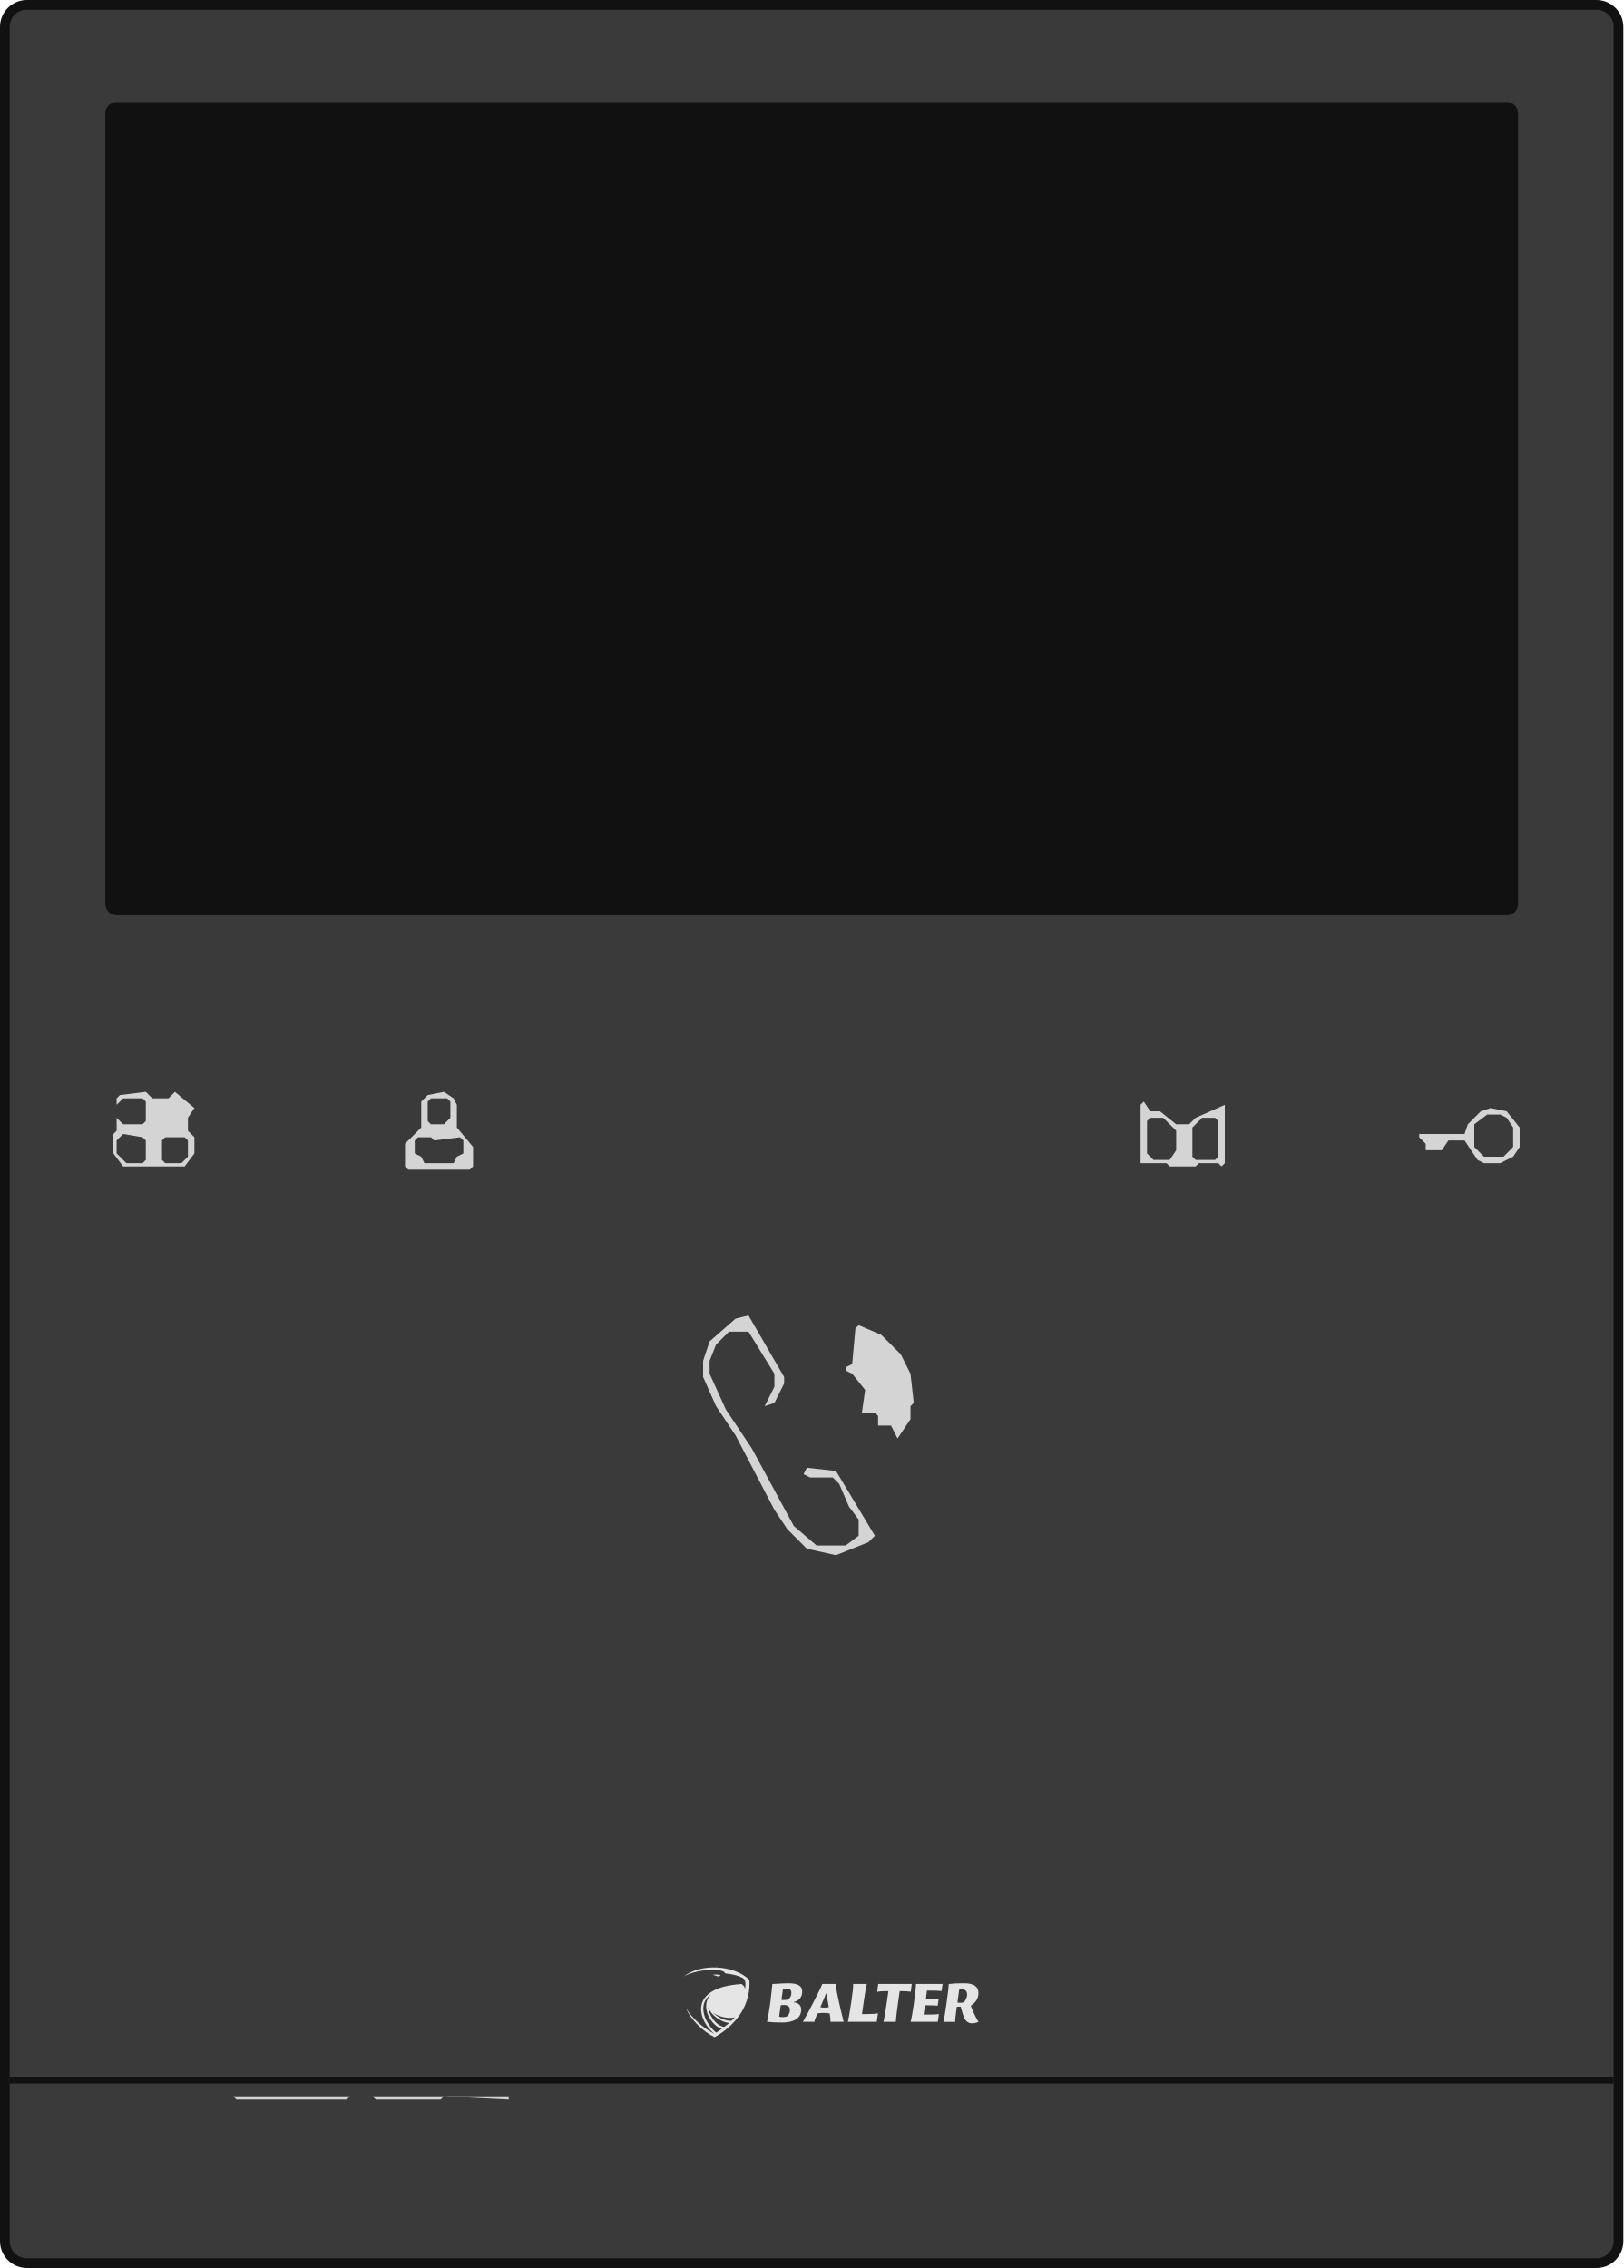
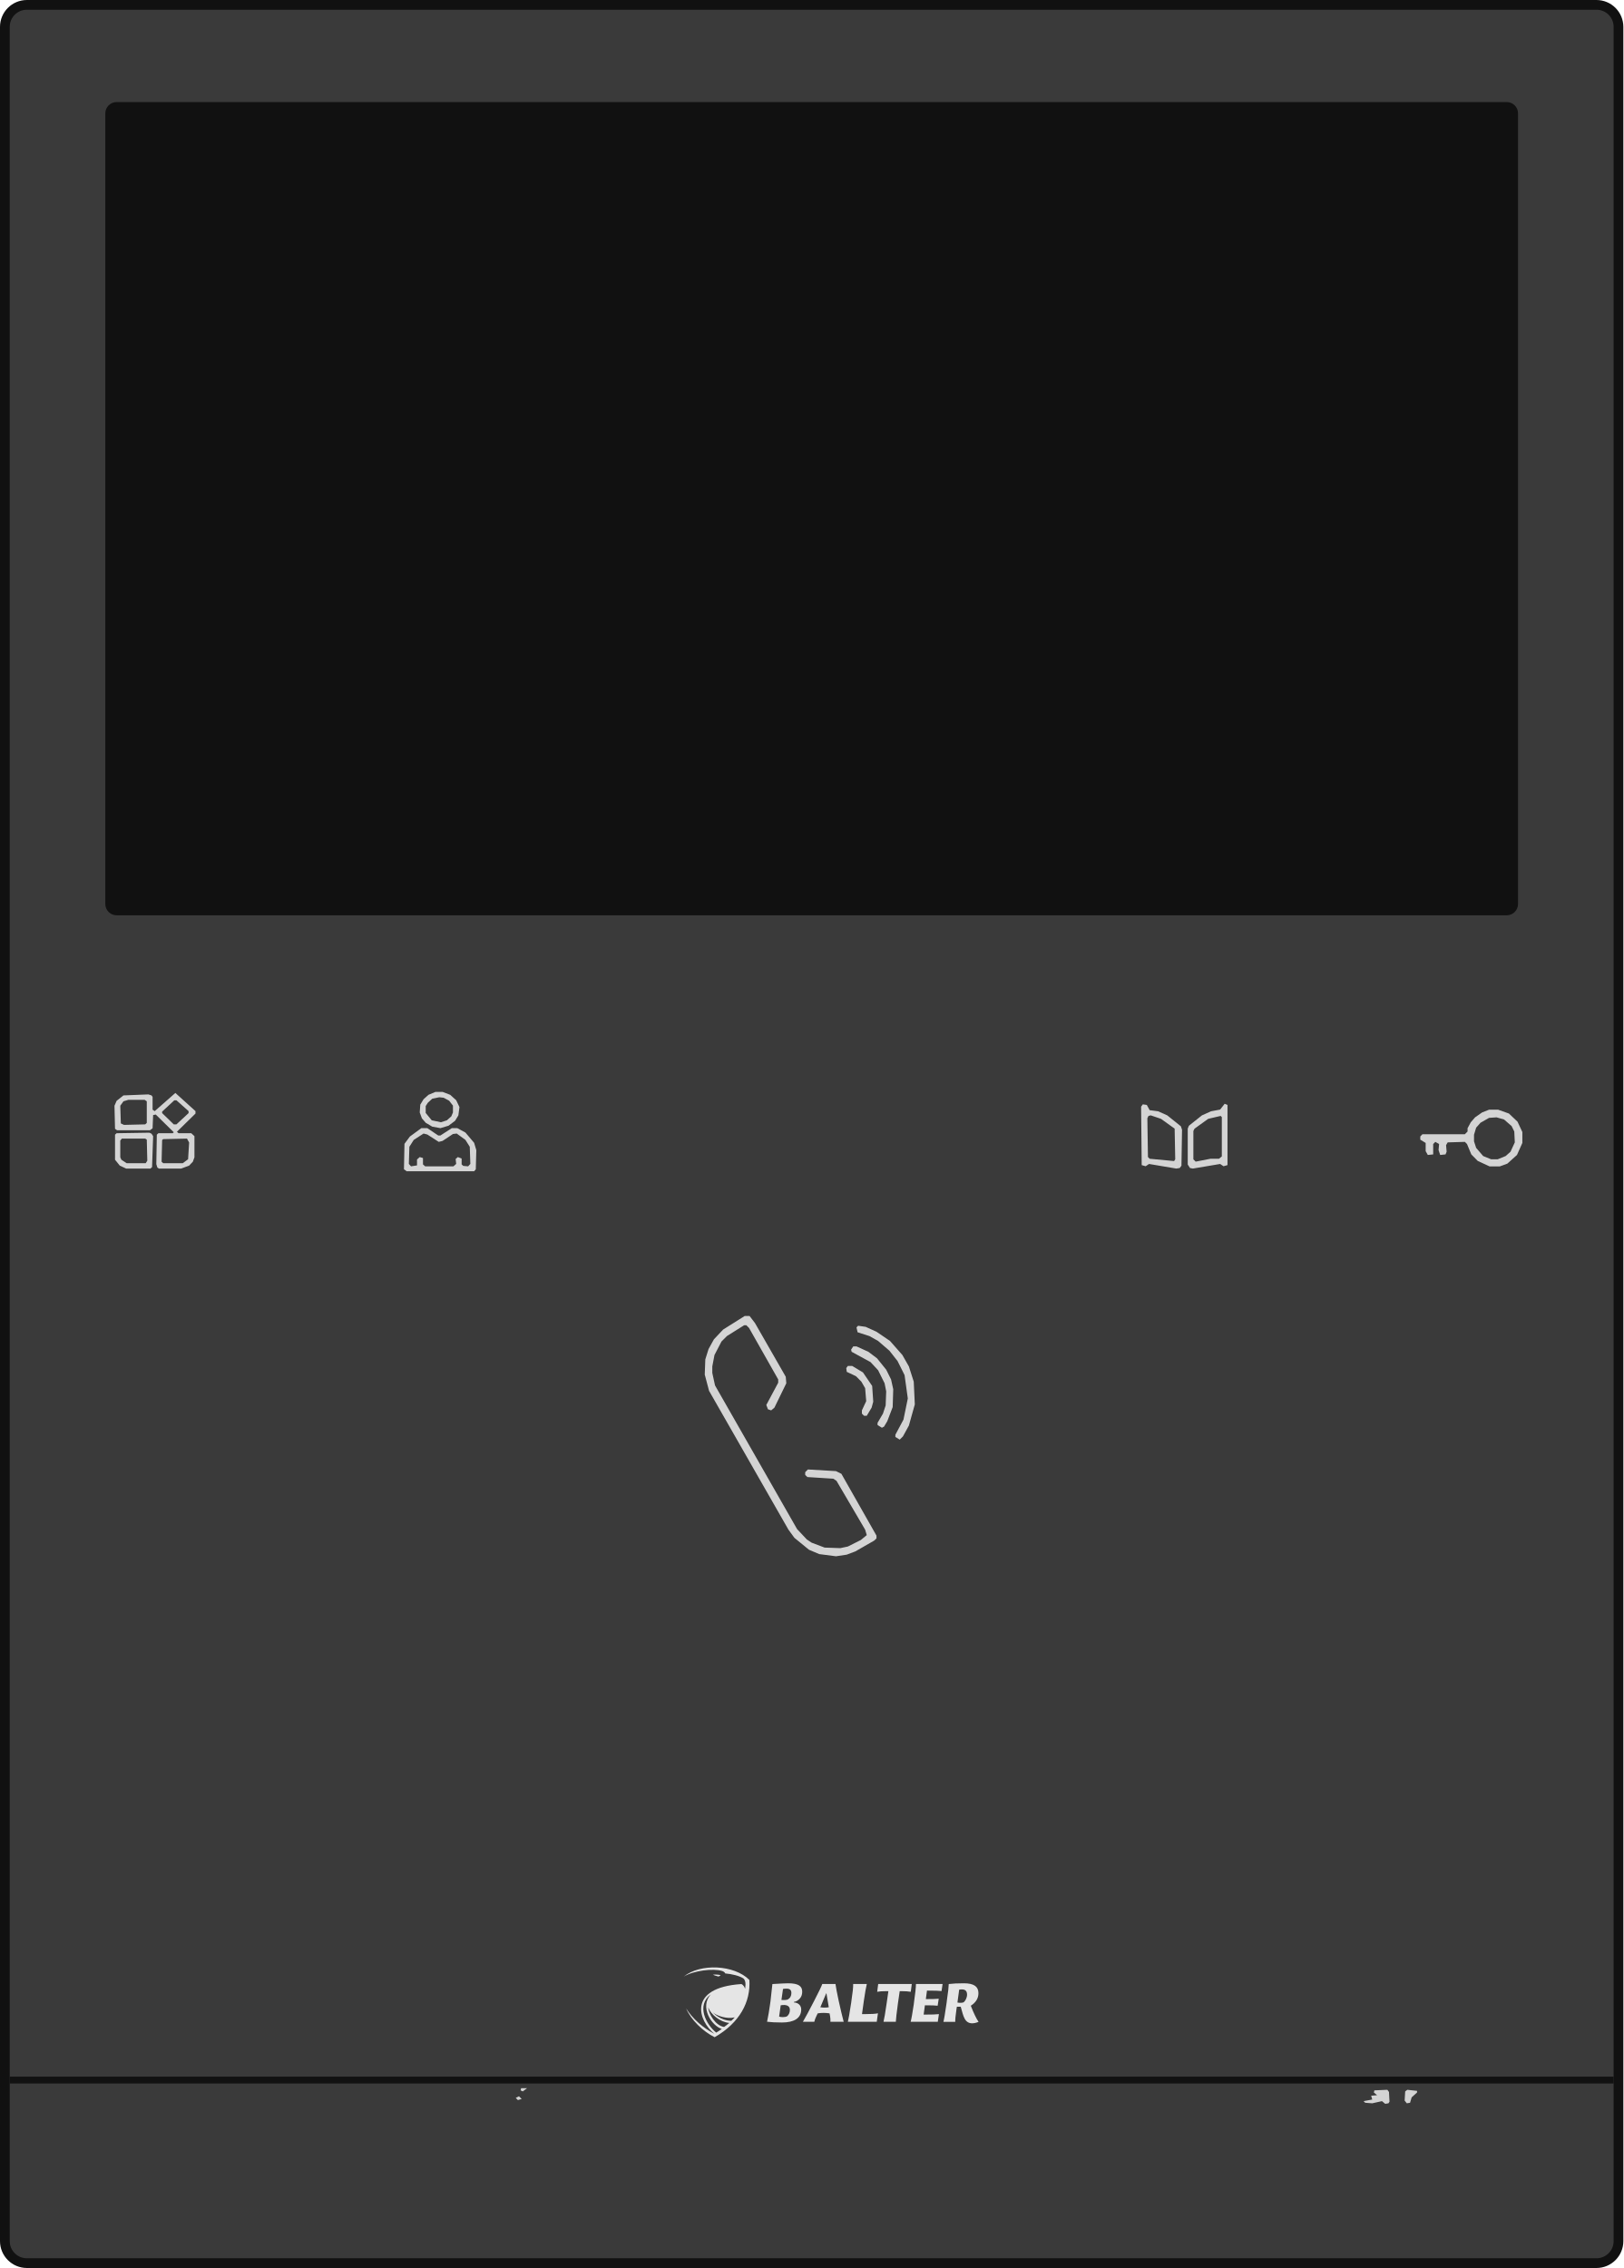
<svg xmlns="http://www.w3.org/2000/svg" viewBox="0 0 501 700" width="501" height="700" role="img" aria-label="EVO-QUICK-BLACK · Monitor 4,3″, schwarz (Skizze)">
  <rect x="1.5" y="1.5" width="498.0" height="697.0" rx="6.8" fill="#3A3A3A" stroke="#111111" stroke-width="3.0" />
  <rect x="34.0" y="33.0" width="433.0" height="248.0" rx="2" fill="#111111" stroke="#111111" stroke-width="3.0" />
  <line x1="3.0" y1="642.0" x2="498.0" y2="642.0" stroke="#111111" stroke-width="2.1" />
-   <path d="M72.0 647.0 L73.0 648.0 L107.0 648.0 L108.0 647.0 L115.0 647.0 L116.0 648.0 L136.0 648.0 L137.0 647.0 L157.0 648.0 L157.0 647.0Z" fill="#D4D4D4" fill-rule="evenodd" />
-   <path d="M265.0 409.0 L264.0 410.0 L263.0 421.0 L261.0 422.0 L261.0 423.0 L263.0 424.0 L267.0 429.0 L266.0 436.0 L270.0 436.0 L271.0 437.0 L271.0 440.0 L275.0 440.0 L277.0 444.0 L281.0 438.0 L281.0 434.0 L282.0 433.0 L281.0 424.0 L278.0 418.0 L272.0 412.0Z" fill="#D4D4D4" fill-rule="evenodd" />
-   <path d="M227.0 407.0 L219.0 414.0 L217.0 420.0 L217.0 425.0 L221.0 434.0 L227.0 443.0 L239.0 466.0 L243.0 472.0 L249.0 478.0 L258.0 480.0 L268.0 476.0 L270.0 474.0 L258.0 454.0 L249.0 453.0 L248.0 455.0 L250.0 456.0 L257.0 456.0 L259.0 458.0 L262.0 465.0 L265.0 469.0 L265.0 474.0 L261.0 477.0 L252.0 477.0 L245.0 471.0 L232.0 447.0 L224.0 435.0 L219.0 424.0 L219.0 420.0 L221.0 415.0 L225.0 411.0 L231.0 411.0 L239.0 424.0 L239.0 428.0 L236.0 434.0 L239.0 433.0 L242.0 427.0 L242.0 425.0 L231.0 406.0Z" fill="#D4D4D4" fill-rule="evenodd" />
-   <path d="M469.0 348.0 L465.0 343.0 L460.0 342.0 L457.0 343.0 L453.0 347.0 L452.0 350.0 L438.0 350.0 L438.0 351.0 L440.0 353.0 L440.0 355.0 L445.0 355.0 L447.0 352.0 L452.0 352.0 L456.0 358.0 L458.0 359.0 L463.0 359.0 L467.0 357.0 L469.0 354.0Z M459.0 344.0 L463.0 344.0 L465.0 345.0 L467.0 348.0 L467.0 354.0 L464.0 357.0 L458.0 357.0 L455.0 354.0 L455.0 347.0Z" fill="#D4D4D4" fill-rule="evenodd" />
-   <path d="M352.0 341.0 L352.0 359.0 L360.0 359.0 L361.0 360.0 L369.0 360.0 L370.0 359.0 L376.0 359.0 L377.0 360.0 L378.0 359.0 L378.0 341.0 L369.0 345.0 L367.0 347.0 L363.0 347.0 L358.0 343.0 L355.0 343.0 L353.0 340.0Z M371.0 345.0 L375.0 345.0 L376.0 346.0 L376.0 357.0 L375.0 358.0 L369.0 358.0 L368.0 357.0 L368.0 348.0Z M355.0 345.0 L359.0 345.0 L363.0 349.0 L363.0 355.0 L361.0 358.0 L356.0 358.0 L354.0 356.0 L354.0 346.0Z" fill="#D4D4D4" fill-rule="evenodd" />
-   <path d="M132.0 338.0 L130.0 340.0 L130.0 348.0 L125.0 353.0 L125.0 360.0 L126.0 361.0 L145.0 361.0 L146.0 360.0 L146.0 354.0 L141.0 348.0 L141.0 341.0 L140.0 339.0 L137.0 337.0Z M128.0 352.0 L129.0 351.0 L133.0 351.0 L134.0 352.0 L142.0 351.0 L143.0 352.0 L143.0 356.0 L141.0 357.0 L140.0 359.0 L131.0 359.0 L130.0 357.0 L128.0 356.0Z M132.0 340.0 L133.0 339.0 L138.0 339.0 L139.0 340.0 L139.0 345.0 L137.0 347.0 L133.0 347.0 L132.0 346.0Z" fill="#D4D4D4" fill-rule="evenodd" />
-   <path d="M37.0 338.0 L36.0 339.0 L36.0 349.0 L35.0 350.0 L35.0 356.0 L38.0 360.0 L57.0 360.0 L60.0 356.0 L60.0 351.0 L58.0 349.0 L58.0 345.0 L60.0 342.0 L54.0 337.0 L52.0 339.0 L47.0 339.0 L45.0 337.0Z M50.0 352.0 L51.0 351.0 L57.0 351.0 L58.0 352.0 L58.0 357.0 L56.0 359.0 L51.0 359.0 L50.0 358.0Z M36.0 352.0 L38.0 350.0 L44.0 351.0 L45.0 352.0 L45.0 358.0 L44.0 359.0 L39.0 359.0 L36.0 356.0Z M36.0 341.0 L38.0 339.0 L44.0 339.0 L45.0 340.0 L45.0 346.0 L44.0 347.0 L38.0 347.0 L36.0 345.0Z" fill="#D4D4D4" fill-rule="evenodd" />
+   <path d="M46.77 349.91 L46.11 349.60 L35.99 349.76 L35.50 350.21 L35.50 357.94 L36.97 359.76 L38.93 360.67 L46.44 360.67 L46.93 360.22 L47.26 350.67Z M37.61 351.42 L44.81 351.42 L45.30 351.73 L45.46 358.24 L44.97 359.01 L39.08 359.01 L37.46 357.94 L37.12 357.19 L37.12 352.03Z M38.10 338.09 L35.99 339.76 L35.33 341.28 L35.50 348.40 L36.14 348.85 L46.28 348.85 L47.09 348.24 L47.26 344.15 L48.08 344.00 L53.63 349.46 L53.30 349.76 L48.89 349.76 L48.40 350.21 L48.24 359.31 L48.57 360.37 L49.06 360.67 L55.92 360.67 L58.37 359.76 L59.52 358.55 L60.01 357.19 L60.01 350.67 L59.03 349.76 L55.10 349.76 L54.61 349.30 L60.33 343.69 L60.33 342.94 L54.12 337.33 L47.75 342.94 L47.09 342.49 L47.09 338.55 L46.77 338.09 L45.79 337.78Z M50.36 351.58 L57.71 351.42 L58.37 352.64 L58.05 357.79 L56.41 359.01 L50.36 359.01 L49.87 358.55 L50.04 351.88Z M53.79 339.60 L54.45 339.60 L58.20 342.94 L58.20 343.55 L54.45 347.03 L53.63 347.03 L50.04 343.55 L50.04 343.09Z M38.10 339.91 L39.58 339.46 L44.64 339.46 L45.30 339.91 L45.30 346.58 L44.81 347.03 L38.27 347.19 L37.29 346.73 L37.12 341.28Z" fill="#D4D4D4" fill-rule="evenodd" />
+   <path d="M124.83 353.03 L124.67 360.89 L125.51 361.50 L146.33 361.50 L146.84 360.89 L147.00 354.99 L146.33 352.73 L143.64 349.55 L141.13 348.19 L139.44 348.19 L135.92 350.46 L135.25 350.46 L131.88 348.19 L130.04 348.19 L126.51 350.77Z M126.34 353.94 L127.69 351.82 L130.72 349.86 L131.88 350.16 L135.41 352.43 L136.59 352.13 L139.79 350.00 L140.95 349.86 L143.64 351.82 L144.98 353.94 L145.16 359.23 L144.48 359.98 L142.97 359.84 L142.47 359.39 L142.47 357.57 L141.30 357.12 L140.62 357.72 L140.79 359.23 L139.95 359.98 L131.22 359.98 L130.54 359.39 L130.54 357.42 L129.54 357.12 L128.70 357.87 L128.70 359.69 L126.85 359.98 L126.18 359.23Z M134.40 337.00 L132.23 337.91 L130.72 339.27 L129.71 340.93 L129.54 343.35 L130.21 345.17 L131.38 346.53 L133.40 347.73 L135.92 348.19 L138.43 347.44 L140.45 345.92 L141.46 344.26 L141.80 341.69 L140.79 339.57 L138.94 337.91 L136.59 337.00Z M135.58 338.66 L136.92 338.81 L138.61 339.72 L139.79 341.24 L139.79 343.35 L139.28 344.56 L137.93 345.77 L136.09 346.37 L133.24 345.77 L131.38 343.51 L131.38 341.38 L132.06 340.33 L133.40 339.11Z" fill="#D4D4D4" fill-rule="evenodd" />
+   <path d="M352.70 340.85 L352.17 341.57 L352.35 359.60 L353.57 359.95 L354.62 359.25 L363.04 360.67 L364.09 360.49 L364.62 359.78 L364.80 348.70 L364.45 347.63 L360.24 344.25 L357.43 342.99 L354.80 342.64 L353.93 341.03Z M354.45 344.42 L355.15 344.25 L358.31 345.32 L362.52 348.35 L362.70 357.81 L362.35 358.35 L354.80 357.64 L354.28 357.10 L354.10 345.14Z M378.83 341.03 L377.96 340.67 L376.56 342.46 L373.75 342.99 L370.94 344.25 L366.91 347.46 L366.56 348.35 L366.56 359.42 L367.25 360.49 L368.14 360.67 L376.56 359.25 L377.61 359.95 L378.83 359.60Z M376.72 344.42 L377.08 344.78 L377.08 356.92 L376.20 357.64 L373.57 357.64 L369.01 358.53 L368.30 357.81 L368.30 349.07 L368.66 348.35 L372.87 345.32Z" fill="#D4D4D4" fill-rule="evenodd" />
+   <path d="M469.83 349.40 L468.34 346.20 L465.68 343.68 L462.37 342.50 L459.55 342.50 L457.40 343.35 L455.24 344.86 L453.92 346.38 L452.92 348.22 L452.92 349.23 L452.09 350.07 L439.00 350.07 L438.33 350.75 L438.33 351.75 L439.99 352.76 L439.99 355.29 L440.65 356.47 L442.31 356.30 L442.31 353.10 L442.97 352.43 L444.13 353.10 L443.97 354.95 L444.47 356.47 L446.12 356.30 L446.46 355.46 L446.29 353.44 L446.78 352.59 L452.09 352.43 L452.75 353.10 L454.08 356.30 L456.06 358.31 L459.71 360.00 L462.87 360.00 L465.19 359.15 L468.17 356.47 L469.83 352.76Z M459.55 345.02 L461.87 344.86 L464.19 345.53 L466.51 347.55 L467.34 349.23 L467.50 352.59 L466.18 355.46 L464.69 356.80 L462.20 357.81 L460.21 357.81 L457.73 356.80 L455.57 354.28 L454.91 352.26 L454.91 350.24 L455.57 348.05 L456.90 346.54Z" fill="#D4D4D4" fill-rule="evenodd" />
+   <path d="M261.67 421.58 L261.17 422.24 L261.33 423.41 L264.17 424.75 L265.83 426.43 L267.00 428.44 L267.33 432.45 L266.00 435.30 L266.00 436.30 L266.67 436.97 L267.50 436.97 L269.00 434.46 L269.50 432.62 L269.17 427.76 L266.33 423.59 L263.00 421.58Z M263.33 415.55 L262.67 416.55 L262.83 417.22 L268.67 420.40 L271.00 422.91 L273.00 426.93 L273.50 429.44 L273.33 433.79 L272.50 436.30 L270.83 439.15 L270.83 439.82 L272.17 440.66 L272.83 440.32 L273.83 438.65 L275.50 434.29 L275.67 428.77 L275.00 425.75 L273.50 422.74 L270.67 419.23 L268.00 417.22 L264.33 415.55Z M264.83 409.18 L264.33 409.69 L264.67 411.19 L268.33 412.37 L271.00 413.87 L274.50 416.89 L277.00 420.07 L279.17 424.42 L280.17 431.62 L278.83 438.15 L276.33 442.83 L276.33 443.50 L277.67 444.33 L278.67 443.33 L280.50 439.99 L282.33 433.46 L282.00 426.43 L280.50 421.74 L278.50 418.22 L274.67 413.87 L270.50 411.03 L267.17 409.52Z M229.83 406.17 L223.17 410.36 L220.33 413.37 L218.67 416.38 L217.67 419.57 L217.50 424.25 L218.83 429.27 L243.33 472.12 L245.17 474.64 L249.67 478.32 L252.83 479.66 L258.00 480.33 L261.33 479.83 L264.00 478.82 L269.83 475.47 L270.50 474.81 L270.50 473.96 L259.67 454.88 L258.00 454.05 L249.33 453.54 L248.50 454.38 L248.50 455.22 L249.17 455.88 L257.17 456.39 L258.17 457.06 L267.00 472.12 L267.50 473.80 L265.67 475.31 L261.67 477.32 L259.33 477.82 L254.50 477.65 L250.50 476.14 L249.00 475.14 L246.00 471.95 L220.67 427.60 L219.83 423.75 L219.83 421.74 L220.50 418.22 L222.67 414.04 L224.33 412.37 L229.67 409.02 L230.33 409.02 L231.17 409.86 L240.17 425.75 L240.17 426.76 L236.50 433.63 L237.00 434.96 L238.00 435.30 L239.00 434.46 L242.67 426.93 L242.50 424.92 L233.00 408.35 L231.33 406.17Z" fill="#D4D4D4" fill-rule="evenodd" />
+   <path d="M159.17 647.50 L159.83 648.17 L161.00 647.83 L160.17 647.00Z M162.67 644.50 L160.83 644.50 L160.67 645.17 L161.33 645.50Z" fill="#D4D4D4" fill-rule="evenodd" />
+   <path d="M437.33 645.33 L434.33 645.00 L433.67 645.50 L433.50 648.33 L434.17 649.17 L435.17 649.00 L435.67 647.33 L437.33 645.83Z M428.67 645.67 L428.17 645.00 L424.17 645.17 L424.00 645.83 L425.00 646.67 L423.17 646.83 L423.50 648.00 L420.83 648.50 L421.33 649.00 L423.50 649.17 L426.50 648.50 L427.50 649.33 L428.50 649.17 L428.83 648.67Z" fill="#D4D4D4" fill-rule="evenodd" />
  <g transform="translate(211.00 607.23) scale(0.2291)">
    <g>
      <path fill="#E5E5E5" d="M159.66,32.74c0,3.79-1.1,6.91-3.37,9.35-2.27,2.44-4.89,3.96-7.83,4.38l-.08.67c5.98.25,9.94,4.13,9.94,9.44,0,11.88-9.69,17.61-25.95,17.61-8.09,0-14.74-.34-20.05-1.01,1.6-7.67,2.95-15.42,3.96-23.08l.67-4.63c.59-4.46,1.43-12.22,2.53-23.08,11.21-.67,18.28-1.01,21.23-1.01,13.73,0,18.96,3.71,18.96,11.37ZM128.57,66.19c1.09.51,2.78.76,5.05.76,2.44,0,4.38-.42,5.73-1.18,2.44-2.11,3.71-5.05,3.71-8.68,0-5.31-4.63-7.5-12.38-6.07l-2.11,15.16ZM131.69,43.78c3.29.34,6.15.17,8.42-.51,3.29-1.85,4.97-4.8,4.97-8.85s-2.11-5.81-6.4-5.81c-2.53,0-4.13.17-4.89.42l-2.11,14.74Z" />
      <path fill="#E5E5E5" d="M197.65,73.26c.08-2.86,0-5.39-.42-7.5l-.76-3.88c-5.48-.84-10.78-.84-15.92,0l-1.68,3.45c-1.26,2.44-2.28,5.14-2.95,7.92h-15.33c3.62-6.23,8.68-15.5,15-27.88,6.4-12.38,10.11-20.05,11.12-23.08h17.78c.51,4.13,1.94,11.71,4.3,22.66,2.44,10.95,4.63,20.39,6.74,28.31h-17.86ZM191.92,35.02l-7.83,18.62c2.95.67,8.09.67,11.37,0l-3.12-18.62h-.42Z" />
      <path fill="#E5E5E5" d="M260.08,73.26h-38.92c.76-2.61,2.27-11.29,4.55-26.2l.34-2.78c1.6-10.19,2.36-17.52,2.27-21.99h18.37c-1.09,4.21-2.36,11.71-3.96,22.49l-2.53,18.11h3.62c8.68,0,14.57-.34,17.86-1.1l-1.6,11.46Z" />
      <path fill="#E5E5E5" d="M262.02,22.3h45.24l-1.35,10.53c-3.29-.59-7.5-.84-12.47-.84h-2.44l-2.36,16.17c-1.85,13.56-2.78,21.99-2.86,25.1h-16.6c.93-3.45,2.36-11.88,4.3-25.44l2.27-15.84h-2.19c-5.64,0-9.94.25-12.89.84l1.35-10.53Z" />
      <path fill="#E5E5E5" d="M342.3,73.26h-36.56c1.09-3.96,2.44-11.79,4.21-23.59l.42-3.54c1.6-10.87,2.44-18.79,2.53-23.84h35.89l-1.43,9.52c-3.29-.42-9.77-.59-19.63-.59l-1.52,11.46c8.85,0,14.57-.17,17.35-.51l-1.43,9.44c-2.36-.42-8.09-.59-17.19-.59l-1.68,12.55c10.87,0,17.69-.25,20.56-.67l-1.52,10.36Z" />
      <path fill="#E5E5E5" d="M349.89,73.26c.84-2.95,2.27-11.46,4.3-25.69l.42-3.62c1.6-10.45,2.36-17.61,2.44-21.57,5.22-.67,12.05-1.01,20.47-1.01,13.48,0,19.54,4.46,19.54,13.31,0,6.91-3.45,12.55-10.28,16.93,3.71,9.6,7.16,16.85,10.45,21.74-3.12,1.26-6.07,1.94-8.68,1.94-4.63,0-8.09-2.27-10.28-6.74-1.52-2.95-3.2-8.09-5.05-15.58h-5.22l-.51,3.12c-1.26,8.51-1.77,14.24-1.68,17.19h-15.92ZM374.91,29.63c-1.43,0-2.7.08-3.79.34l-2.36,17.35c3.45.59,6.23.51,8.42-.34,2.44-2.11,4.55-6.32,4.55-10.36,0-4.63-2.27-6.99-6.82-6.99Z" />
    </g>
    <path fill="#E5E5E5" fill-rule="evenodd" d="M88.47,16.84c1.96,29.28-12.88,57.77-46.76,77.16-15.73-7.73-31.89-23.39-38.41-38.72,8.72,13.9,22.74,26.14,38.01,34.13C19.99,72.29,4.11,27.42,77.59,22.41c2.47.81,4.61,4.01,5.05,6.37,0,0,2.52-10.94-2.61-14.21-5.13-3.27-15.31-5.77-24.05-6.47-.71-1.35-1.46-2.35-4.17-3.31C39.74,1.06,13.44,4.18,0,12.38,22.45-5.83,68.17-3.62,88.47,16.84h0ZM36.49,36.37c-19.83,14.75-6.48,40.39,7.33,51.43,1.56-.91,5.45-3.37,7.55-4.92-13.57-4.06-30.41-29.45-14.88-46.51h0ZM33,53.78c.61,9.04,9.84,24.66,21.42,26.41,1.67-1.14,4.85-3.42,7.01-5.42-12.51-1.04-24.93-11.43-28.42-20.98h0ZM39.25,60.44s9.22,11.12,24.85,11.49c1.18-1.09,2.91-2.55,4.69-4.65-10.71,2.62-24.91-2.22-29.54-6.84h0ZM39.28,9.78c1.4.61,3.68,1.6,7.36,2.43,1.64-.3,2.86-1.34,3.04-1.58-1.95-1.16-8.21-1.16-10.4-.85Z" />
  </g>
</svg>
